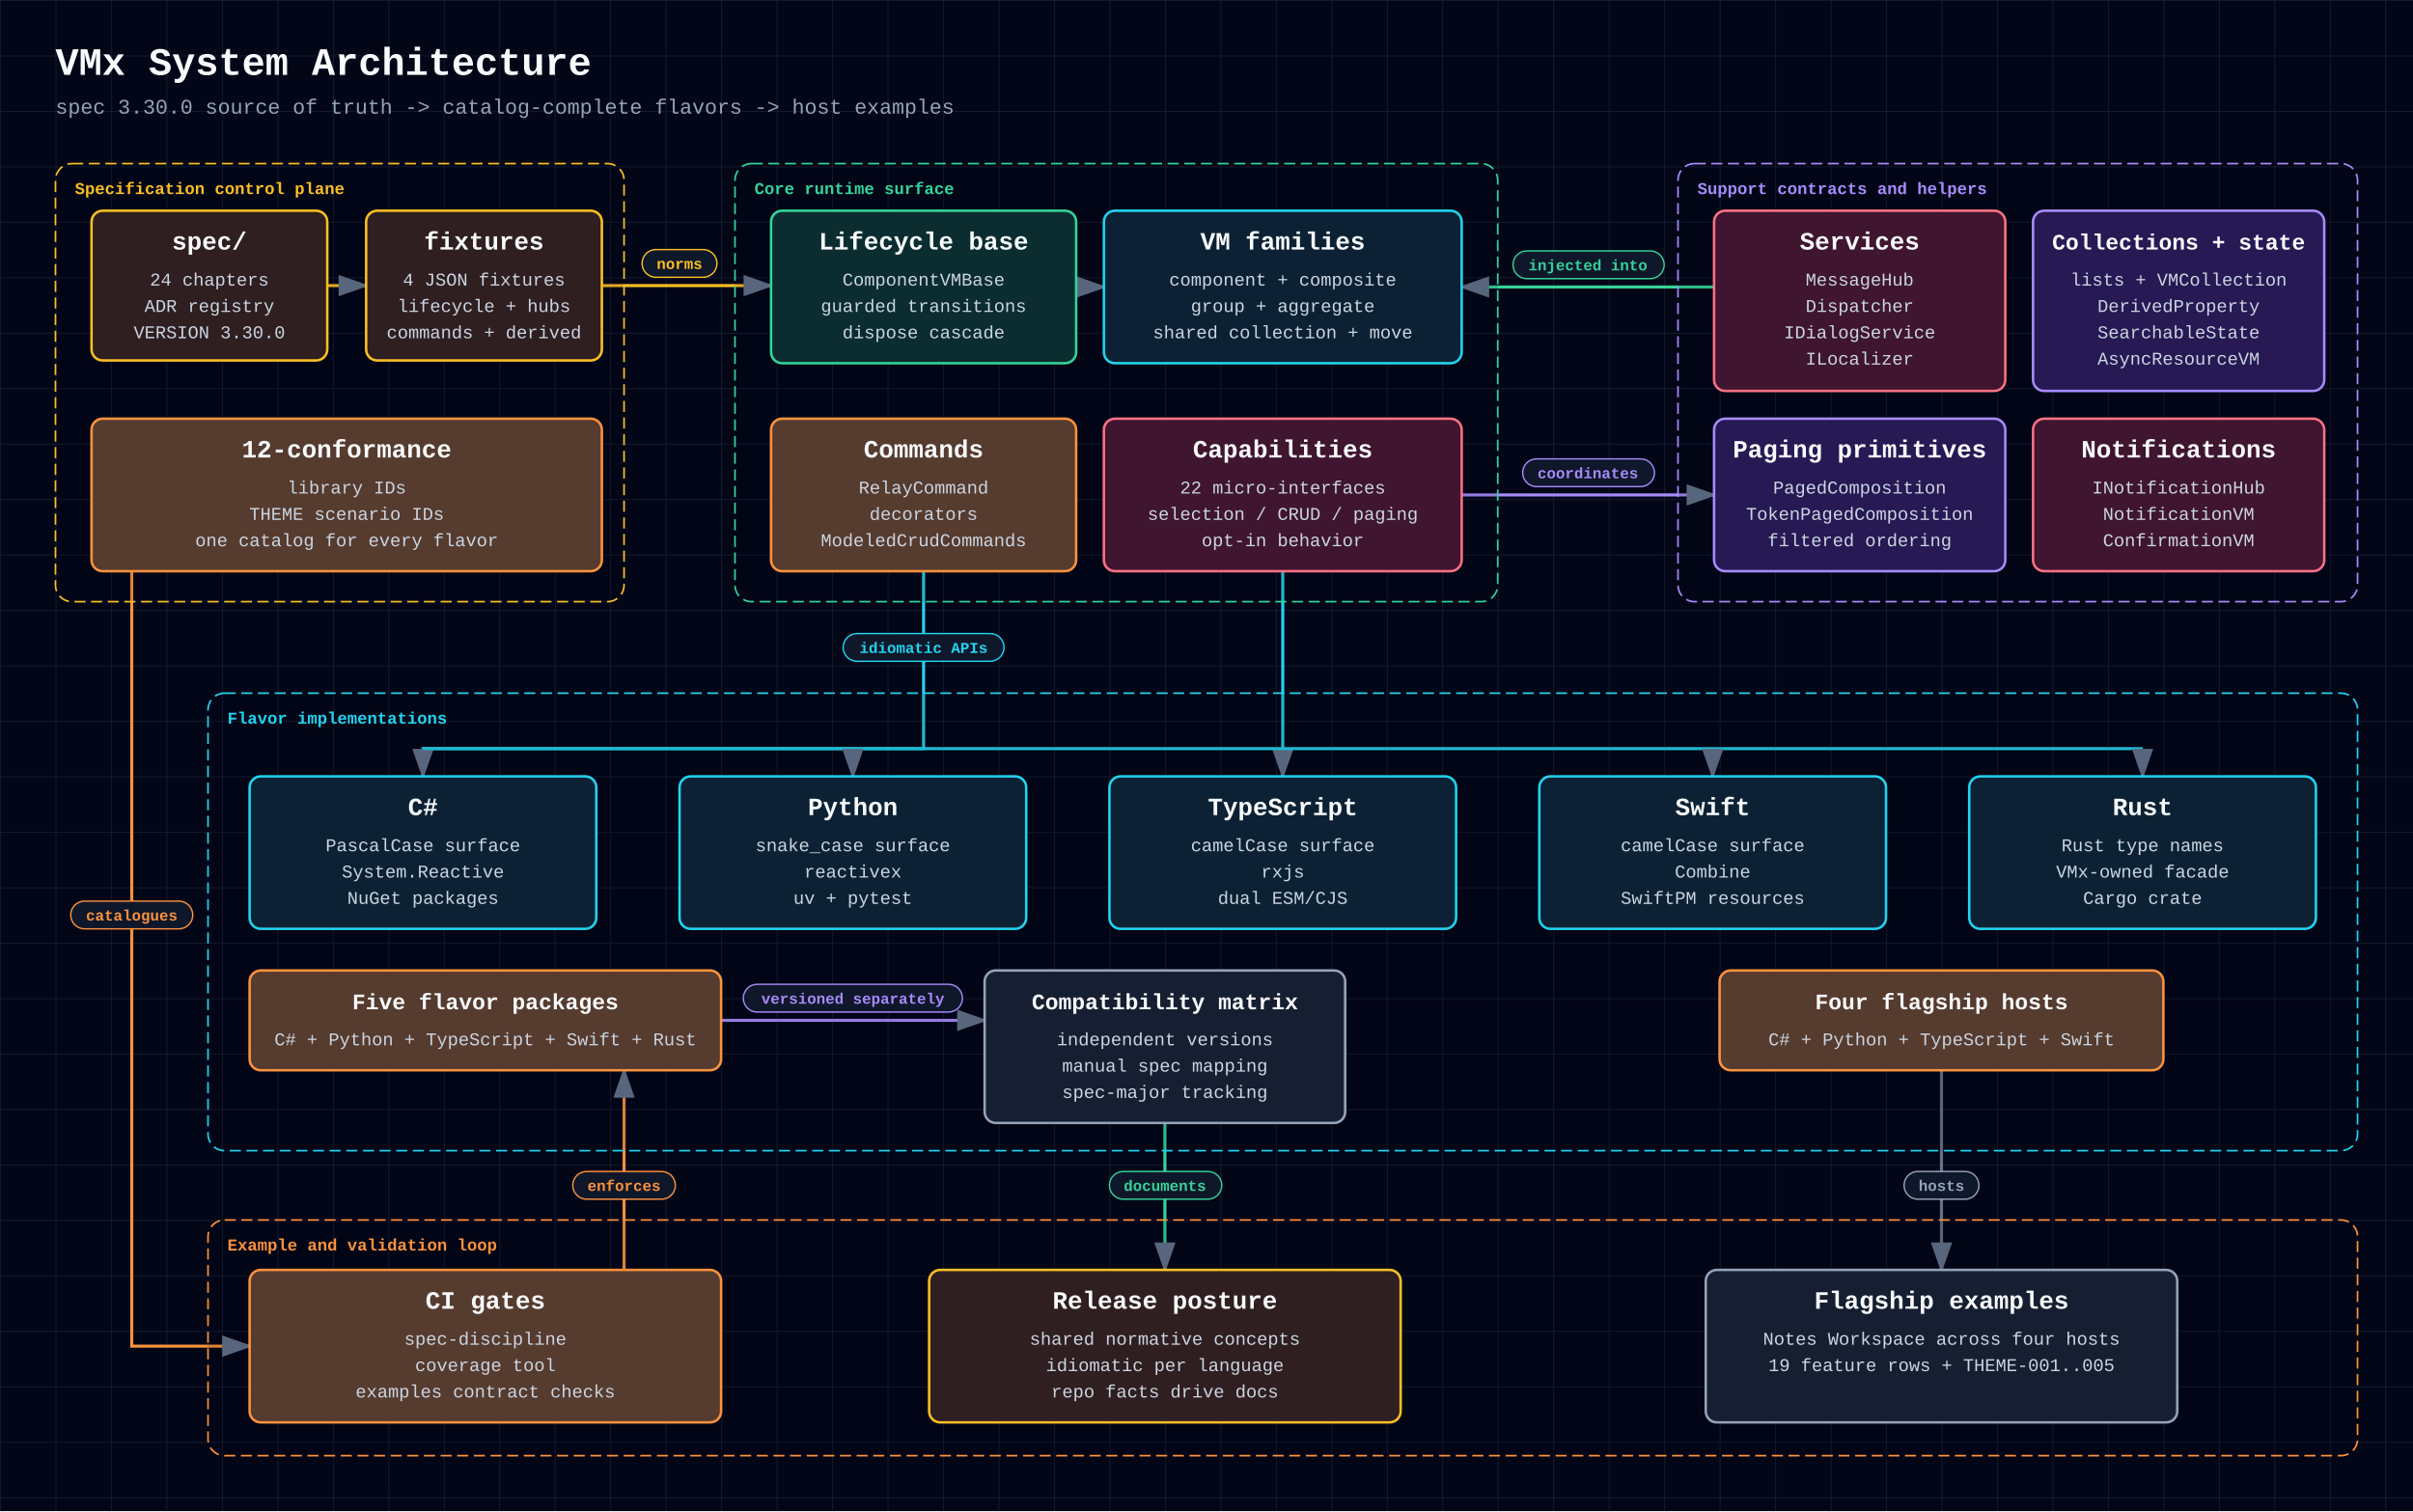
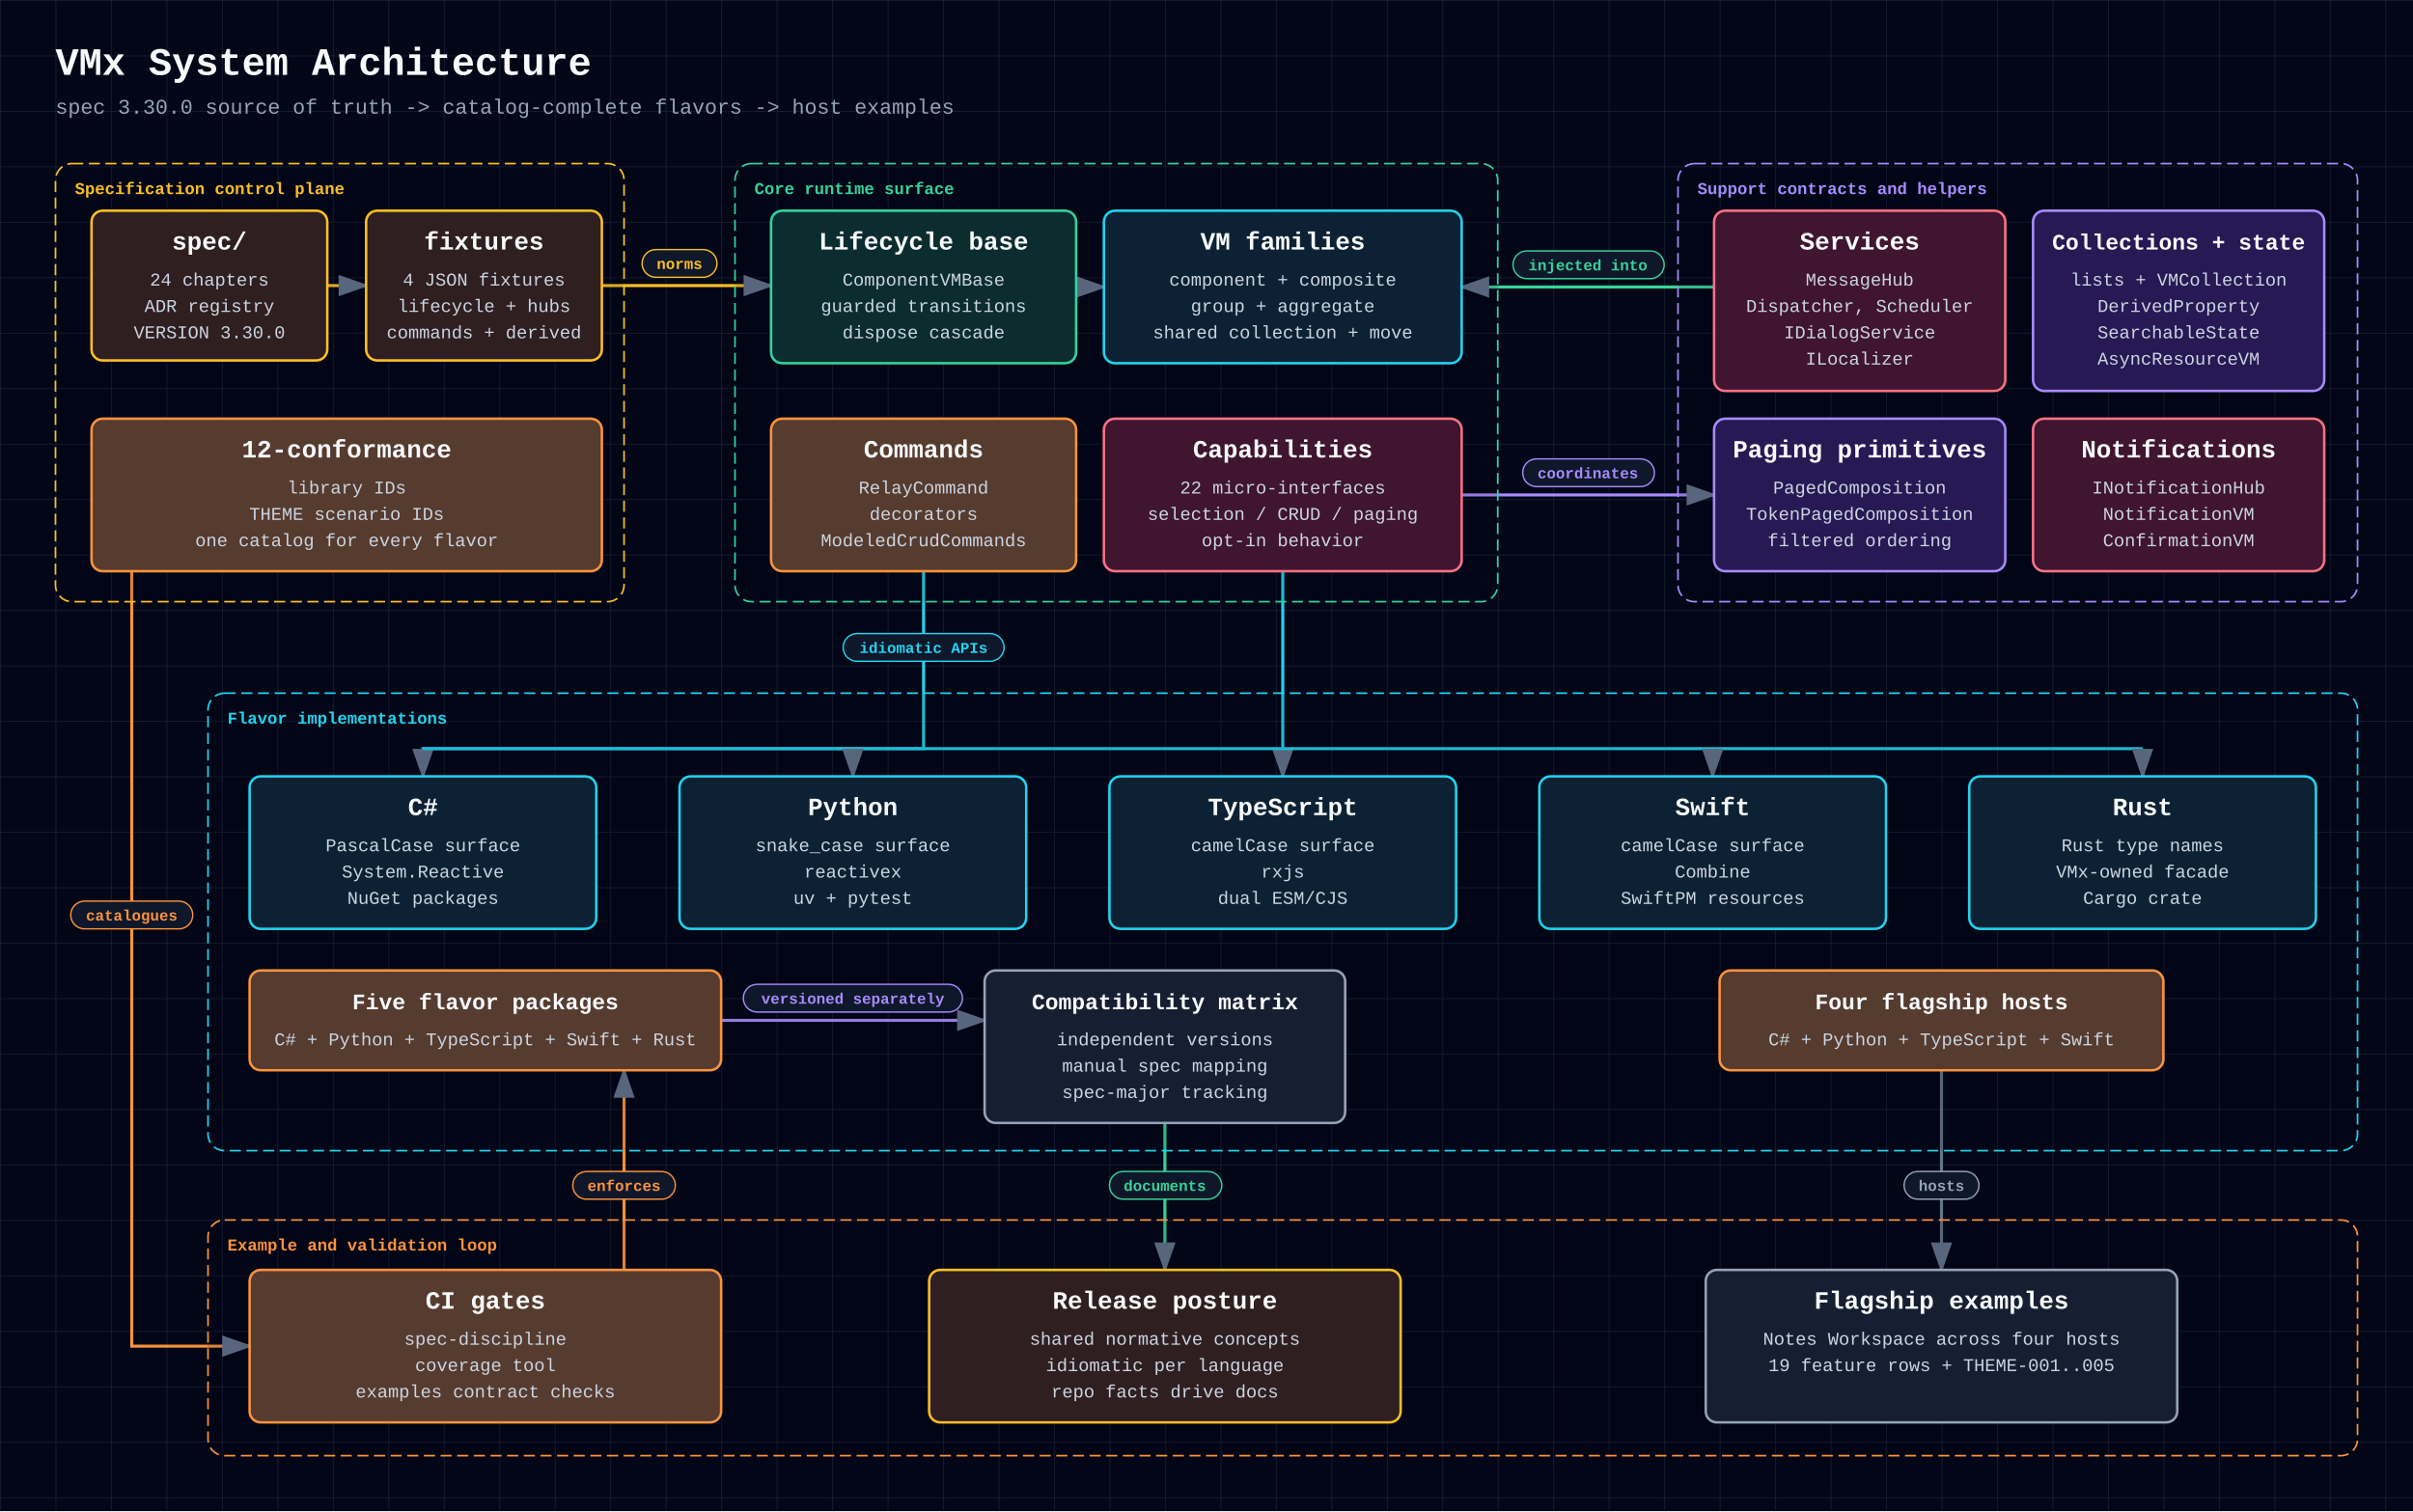
<svg xmlns="http://www.w3.org/2000/svg" width="1740" height="1090" viewBox="0 0 1740 1090" role="img" aria-labelledby="diagram-title diagram-description" style="font-family: 'JetBrains Mono', ui-monospace, SFMono-Regular, Menlo, Monaco, Consolas, 'Liberation Mono', 'Courier New', monospace;">
  <defs>
    <style>
      text { font-family: 'JetBrains Mono', ui-monospace, SFMono-Regular, Menlo, Monaco, Consolas, 'Liberation Mono', 'Courier New', monospace; }
    </style>
    <pattern id="grid" width="40" height="40" patternUnits="userSpaceOnUse">
      <path d="M 40 0 L 0 0 0 40" fill="none" stroke="#1e293b" stroke-width="0.8" />
    </pattern>
    <marker id="arrowhead" markerWidth="10" markerHeight="7" refX="9" refY="3.5" orient="auto">
      <polygon points="0 0, 10 3.5, 0 7" fill="#64748b" />
    </marker>
  </defs>
  <rect width="100%" height="100%" fill="#020617" />
  <rect width="100%" height="100%" fill="url(#grid)" />
  <text x="40" y="54" fill="#f8fafc" font-size="28" font-weight="700" text-anchor="start">VMx System Architecture</text>
  <text x="40" y="82" fill="#94a3b8" font-size="15" font-weight="400" text-anchor="start">spec 3.30.0 source of truth -&gt; catalog-complete flavors -&gt; host examples</text>
  <polyline points="236,206 264,206" fill="none" stroke="#fbbf24" stroke-width="2.2" marker-end="url(#arrowhead)" />
  <polyline points="434,206 556,206" fill="none" stroke="#fbbf24" stroke-width="2.2" marker-end="url(#arrowhead)" />
  <polyline points="776,207 796,207" fill="none" stroke="#22d3ee" stroke-width="2.2" marker-end="url(#arrowhead)" />
  <polyline points="1236,207 1054,207" fill="none" stroke="#34d399" stroke-width="2.2" marker-end="url(#arrowhead)" />
  <polyline points="1054,357 1236,357" fill="none" stroke="#a78bfa" stroke-width="2.2" marker-end="url(#arrowhead)" />
  <polyline points="666,412 666,540 305,540 305,560" fill="none" stroke="#22d3ee" stroke-width="2.2" marker-end="url(#arrowhead)" />
  <polyline points="925,412 925,560" fill="none" stroke="#22d3ee" stroke-width="2.2" marker-end="url(#arrowhead)" />
  <polyline points="305,540 1545,540" fill="none" stroke="#22d3ee" stroke-width="2.2" />
  <polyline points="615,540 615,560" fill="none" stroke="#22d3ee" stroke-width="2.2" marker-end="url(#arrowhead)" />
  <polyline points="1235,540 1235,560" fill="none" stroke="#22d3ee" stroke-width="2.2" marker-end="url(#arrowhead)" />
  <polyline points="1545,540 1545,560" fill="none" stroke="#22d3ee" stroke-width="2.2" marker-end="url(#arrowhead)" />
  <polyline points="95,412 95,971 180,971" fill="none" stroke="#fb923c" stroke-width="2.2" marker-end="url(#arrowhead)" />
  <polyline points="520,736 710,736" fill="none" stroke="#a78bfa" stroke-width="2.2" marker-end="url(#arrowhead)" />
  <polyline points="450,916 450,772" fill="none" stroke="#fb923c" stroke-width="2.2" marker-end="url(#arrowhead)" />
  <polyline points="840,810 840,916" fill="none" stroke="#34d399" stroke-width="2.2" marker-end="url(#arrowhead)" />
  <polyline points="1400,772 1400,916" fill="none" stroke="#64748b" stroke-width="2.2" marker-end="url(#arrowhead)" />
  <rect x="40" y="118" width="410" height="316" rx="12" fill="rgba(2, 6, 23, 0.12)" stroke="#fbbf24" stroke-width="1.2" stroke-dasharray="8 4" />
  <text x="54" y="140" fill="#fbbf24" font-size="12" font-weight="700" text-anchor="start">Specification control plane</text>
  <rect x="530" y="118" width="550" height="316" rx="12" fill="rgba(2, 6, 23, 0.12)" stroke="#34d399" stroke-width="1.2" stroke-dasharray="8 4" />
  <text x="544" y="140" fill="#34d399" font-size="12" font-weight="700" text-anchor="start">Core runtime surface</text>
  <rect x="1210" y="118" width="490" height="316" rx="12" fill="rgba(2, 6, 23, 0.12)" stroke="#a78bfa" stroke-width="1.2" stroke-dasharray="8 4" />
  <text x="1224" y="140" fill="#a78bfa" font-size="12" font-weight="700" text-anchor="start">Support contracts and helpers</text>
  <rect x="150" y="500" width="1550" height="330" rx="12" fill="rgba(2, 6, 23, 0.12)" stroke="#22d3ee" stroke-width="1.2" stroke-dasharray="8 4" />
  <text x="164" y="522" fill="#22d3ee" font-size="12" font-weight="700" text-anchor="start">Flavor implementations</text>
  <rect x="150" y="880" width="1550" height="170" rx="12" fill="rgba(2, 6, 23, 0.12)" stroke="#fb923c" stroke-width="1.2" stroke-dasharray="8 4" />
  <text x="164" y="902" fill="#fb923c" font-size="12" font-weight="700" text-anchor="start">Example and validation loop</text>
  <rect x="66" y="152" width="170" height="108" rx="8" fill="#0f172a" />
  <rect x="66" y="152" width="170" height="108" rx="8" fill="rgba(120, 53, 15, 0.3)" stroke="#fbbf24" stroke-width="1.8" />
  <text x="151" y="180" fill="#f8fafc" font-size="18" font-weight="700" text-anchor="middle">spec/</text>
  <text x="151" y="206" fill="#cbd5e1" font-size="13" font-weight="400" text-anchor="middle">24 chapters</text>
  <text x="151" y="225" fill="#cbd5e1" font-size="13" font-weight="400" text-anchor="middle">ADR registry</text>
  <text x="151" y="244" fill="#cbd5e1" font-size="13" font-weight="400" text-anchor="middle">VERSION 3.30.0</text>
  <rect x="264" y="152" width="170" height="108" rx="8" fill="#0f172a" />
  <rect x="264" y="152" width="170" height="108" rx="8" fill="rgba(120, 53, 15, 0.3)" stroke="#fbbf24" stroke-width="1.8" />
  <text x="349" y="180" fill="#f8fafc" font-size="18" font-weight="700" text-anchor="middle">fixtures</text>
  <text x="349" y="206" fill="#cbd5e1" font-size="13" font-weight="400" text-anchor="middle">4 JSON fixtures</text>
  <text x="349" y="225" fill="#cbd5e1" font-size="13" font-weight="400" text-anchor="middle">lifecycle + hubs</text>
  <text x="349" y="244" fill="#cbd5e1" font-size="13" font-weight="400" text-anchor="middle">commands + derived</text>
  <rect x="66" y="302" width="368" height="110" rx="8" fill="#0f172a" />
  <rect x="66" y="302" width="368" height="110" rx="8" fill="rgba(251, 146, 60, 0.3)" stroke="#fb923c" stroke-width="1.8" />
  <text x="250" y="330" fill="#f8fafc" font-size="18" font-weight="700" text-anchor="middle">12-conformance</text>
  <text x="250" y="356" fill="#cbd5e1" font-size="13" font-weight="400" text-anchor="middle">library IDs</text>
  <text x="250" y="375" fill="#cbd5e1" font-size="13" font-weight="400" text-anchor="middle">THEME scenario IDs</text>
  <text x="250" y="394" fill="#cbd5e1" font-size="13" font-weight="400" text-anchor="middle">one catalog for every flavor</text>
  <rect x="556" y="152" width="220" height="110" rx="8" fill="#0f172a" />
  <rect x="556" y="152" width="220" height="110" rx="8" fill="rgba(6, 78, 59, 0.4)" stroke="#34d399" stroke-width="1.8" />
  <text x="666" y="180" fill="#f8fafc" font-size="18" font-weight="700" text-anchor="middle">Lifecycle base</text>
  <text x="666" y="206" fill="#cbd5e1" font-size="13" font-weight="400" text-anchor="middle">ComponentVMBase</text>
  <text x="666" y="225" fill="#cbd5e1" font-size="13" font-weight="400" text-anchor="middle">guarded transitions</text>
  <text x="666" y="244" fill="#cbd5e1" font-size="13" font-weight="400" text-anchor="middle">dispose cascade</text>
  <rect x="796" y="152" width="258" height="110" rx="8" fill="#0f172a" />
  <rect x="796" y="152" width="258" height="110" rx="8" fill="rgba(8, 51, 68, 0.4)" stroke="#22d3ee" stroke-width="1.8" />
  <text x="925" y="180" fill="#f8fafc" font-size="18" font-weight="700" text-anchor="middle">VM families</text>
  <text x="925" y="206" fill="#cbd5e1" font-size="13" font-weight="400" text-anchor="middle">component + composite</text>
  <text x="925" y="225" fill="#cbd5e1" font-size="13" font-weight="400" text-anchor="middle">group + aggregate</text>
  <text x="925" y="244" fill="#cbd5e1" font-size="13" font-weight="400" text-anchor="middle">shared collection + move</text>
  <rect x="556" y="302" width="220" height="110" rx="8" fill="#0f172a" />
  <rect x="556" y="302" width="220" height="110" rx="8" fill="rgba(251, 146, 60, 0.3)" stroke="#fb923c" stroke-width="1.8" />
  <text x="666" y="330" fill="#f8fafc" font-size="18" font-weight="700" text-anchor="middle">Commands</text>
  <text x="666" y="356" fill="#cbd5e1" font-size="13" font-weight="400" text-anchor="middle">RelayCommand</text>
  <text x="666" y="375" fill="#cbd5e1" font-size="13" font-weight="400" text-anchor="middle">decorators</text>
  <text x="666" y="394" fill="#cbd5e1" font-size="13" font-weight="400" text-anchor="middle">ModeledCrudCommands</text>
  <rect x="796" y="302" width="258" height="110" rx="8" fill="#0f172a" />
  <rect x="796" y="302" width="258" height="110" rx="8" fill="rgba(136, 19, 55, 0.4)" stroke="#fb7185" stroke-width="1.8" />
  <text x="925" y="330" fill="#f8fafc" font-size="18" font-weight="700" text-anchor="middle">Capabilities</text>
  <text x="925" y="356" fill="#cbd5e1" font-size="13" font-weight="400" text-anchor="middle">22 micro-interfaces</text>
  <text x="925" y="375" fill="#cbd5e1" font-size="13" font-weight="400" text-anchor="middle">selection / CRUD / paging</text>
  <text x="925" y="394" fill="#cbd5e1" font-size="13" font-weight="400" text-anchor="middle">opt-in behavior</text>
  <rect x="1236" y="152" width="210" height="130" rx="8" fill="#0f172a" />
  <rect x="1236" y="152" width="210" height="130" rx="8" fill="rgba(136, 19, 55, 0.4)" stroke="#fb7185" stroke-width="1.8" />
  <text x="1341" y="180" fill="#f8fafc" font-size="18" font-weight="700" text-anchor="middle">Services</text>
  <text x="1341" y="206" fill="#cbd5e1" font-size="13" font-weight="400" text-anchor="middle">MessageHub</text>
-   <text x="1341" y="225" fill="#cbd5e1" font-size="13" font-weight="400" text-anchor="middle">Dispatcher</text>
+   <text x="1341" y="225" fill="#cbd5e1" font-size="13" font-weight="400" text-anchor="middle">Dispatcher, Scheduler</text>
  <text x="1341" y="244" fill="#cbd5e1" font-size="13" font-weight="400" text-anchor="middle">IDialogService</text>
  <text x="1341" y="263" fill="#cbd5e1" font-size="13" font-weight="400" text-anchor="middle">ILocalizer</text>
  <rect x="1466" y="152" width="210" height="130" rx="8" fill="#0f172a" />
  <rect x="1466" y="152" width="210" height="130" rx="8" fill="rgba(76, 29, 149, 0.4)" stroke="#a78bfa" stroke-width="1.8" />
  <text x="1571" y="180" fill="#f8fafc" font-size="16" font-weight="700" text-anchor="middle">Collections + state</text>
  <text x="1571" y="206" fill="#cbd5e1" font-size="13" font-weight="400" text-anchor="middle">lists + VMCollection</text>
  <text x="1571" y="225" fill="#cbd5e1" font-size="13" font-weight="400" text-anchor="middle">DerivedProperty</text>
  <text x="1571" y="244" fill="#cbd5e1" font-size="13" font-weight="400" text-anchor="middle">SearchableState</text>
  <text x="1571" y="263" fill="#cbd5e1" font-size="13" font-weight="400" text-anchor="middle">AsyncResourceVM</text>
  <rect x="1236" y="302" width="210" height="110" rx="8" fill="#0f172a" />
  <rect x="1236" y="302" width="210" height="110" rx="8" fill="rgba(76, 29, 149, 0.4)" stroke="#a78bfa" stroke-width="1.8" />
  <text x="1341" y="330" fill="#f8fafc" font-size="17.93" font-weight="700" text-anchor="middle">Paging primitives</text>
  <text x="1341" y="356" fill="#cbd5e1" font-size="13" font-weight="400" text-anchor="middle">PagedComposition</text>
  <text x="1341" y="375" fill="#cbd5e1" font-size="13" font-weight="400" text-anchor="middle">TokenPagedComposition</text>
  <text x="1341" y="394" fill="#cbd5e1" font-size="13" font-weight="400" text-anchor="middle">filtered ordering</text>
  <rect x="1466" y="302" width="210" height="110" rx="8" fill="#0f172a" />
  <rect x="1466" y="302" width="210" height="110" rx="8" fill="rgba(136, 19, 55, 0.4)" stroke="#fb7185" stroke-width="1.8" />
  <text x="1571" y="330" fill="#f8fafc" font-size="18" font-weight="700" text-anchor="middle">Notifications</text>
  <text x="1571" y="356" fill="#cbd5e1" font-size="13" font-weight="400" text-anchor="middle">INotificationHub</text>
  <text x="1571" y="375" fill="#cbd5e1" font-size="13" font-weight="400" text-anchor="middle">NotificationVM</text>
  <text x="1571" y="394" fill="#cbd5e1" font-size="13" font-weight="400" text-anchor="middle">ConfirmationVM</text>
  <rect x="180" y="560" width="250" height="110" rx="8" fill="#0f172a" />
  <rect x="180" y="560" width="250" height="110" rx="8" fill="rgba(8, 51, 68, 0.4)" stroke="#22d3ee" stroke-width="1.8" />
  <text x="305" y="588" fill="#f8fafc" font-size="18" font-weight="700" text-anchor="middle">C#</text>
  <text x="305" y="614" fill="#cbd5e1" font-size="13" font-weight="400" text-anchor="middle">PascalCase surface</text>
  <text x="305" y="633" fill="#cbd5e1" font-size="13" font-weight="400" text-anchor="middle">System.Reactive</text>
  <text x="305" y="652" fill="#cbd5e1" font-size="13" font-weight="400" text-anchor="middle">NuGet packages</text>
  <rect x="490" y="560" width="250" height="110" rx="8" fill="#0f172a" />
  <rect x="490" y="560" width="250" height="110" rx="8" fill="rgba(8, 51, 68, 0.4)" stroke="#22d3ee" stroke-width="1.8" />
  <text x="615" y="588" fill="#f8fafc" font-size="18" font-weight="700" text-anchor="middle">Python</text>
  <text x="615" y="614" fill="#cbd5e1" font-size="13" font-weight="400" text-anchor="middle">snake_case surface</text>
  <text x="615" y="633" fill="#cbd5e1" font-size="13" font-weight="400" text-anchor="middle">reactivex</text>
  <text x="615" y="652" fill="#cbd5e1" font-size="13" font-weight="400" text-anchor="middle">uv + pytest</text>
  <rect x="800" y="560" width="250" height="110" rx="8" fill="#0f172a" />
  <rect x="800" y="560" width="250" height="110" rx="8" fill="rgba(8, 51, 68, 0.4)" stroke="#22d3ee" stroke-width="1.8" />
  <text x="925" y="588" fill="#f8fafc" font-size="18" font-weight="700" text-anchor="middle">TypeScript</text>
  <text x="925" y="614" fill="#cbd5e1" font-size="13" font-weight="400" text-anchor="middle">camelCase surface</text>
  <text x="925" y="633" fill="#cbd5e1" font-size="13" font-weight="400" text-anchor="middle">rxjs</text>
  <text x="925" y="652" fill="#cbd5e1" font-size="13" font-weight="400" text-anchor="middle">dual ESM/CJS</text>
  <rect x="1110" y="560" width="250" height="110" rx="8" fill="#0f172a" />
  <rect x="1110" y="560" width="250" height="110" rx="8" fill="rgba(8, 51, 68, 0.4)" stroke="#22d3ee" stroke-width="1.8" />
  <text x="1235" y="588" fill="#f8fafc" font-size="18" font-weight="700" text-anchor="middle">Swift</text>
  <text x="1235" y="614" fill="#cbd5e1" font-size="13" font-weight="400" text-anchor="middle">camelCase surface</text>
  <text x="1235" y="633" fill="#cbd5e1" font-size="13" font-weight="400" text-anchor="middle">Combine</text>
  <text x="1235" y="652" fill="#cbd5e1" font-size="13" font-weight="400" text-anchor="middle">SwiftPM resources</text>
  <rect x="1420" y="560" width="250" height="110" rx="8" fill="#0f172a" />
  <rect x="1420" y="560" width="250" height="110" rx="8" fill="rgba(8, 51, 68, 0.4)" stroke="#22d3ee" stroke-width="1.8" />
  <text x="1545" y="588" fill="#f8fafc" font-size="18" font-weight="700" text-anchor="middle">Rust</text>
  <text x="1545" y="614" fill="#cbd5e1" font-size="13" font-weight="400" text-anchor="middle">Rust type names</text>
  <text x="1545" y="633" fill="#cbd5e1" font-size="13" font-weight="400" text-anchor="middle">VMx-owned facade</text>
  <text x="1545" y="652" fill="#cbd5e1" font-size="13" font-weight="400" text-anchor="middle">Cargo crate</text>
  <rect x="180" y="700" width="340" height="72" rx="8" fill="#0f172a" />
  <rect x="180" y="700" width="340" height="72" rx="8" fill="rgba(251, 146, 60, 0.3)" stroke="#fb923c" stroke-width="1.8" />
  <text x="350" y="728" fill="#f8fafc" font-size="16" font-weight="700" text-anchor="middle">Five flavor packages</text>
  <text x="350" y="754" fill="#cbd5e1" font-size="13" font-weight="400" text-anchor="middle">C# + Python + TypeScript + Swift + Rust</text>
  <rect x="710" y="700" width="260" height="110" rx="8" fill="#0f172a" />
  <rect x="710" y="700" width="260" height="110" rx="8" fill="rgba(30, 41, 59, 0.5)" stroke="#94a3b8" stroke-width="1.8" />
  <text x="840" y="728" fill="#f8fafc" font-size="16" font-weight="700" text-anchor="middle">Compatibility matrix</text>
  <text x="840" y="754" fill="#cbd5e1" font-size="13" font-weight="400" text-anchor="middle">independent versions</text>
  <text x="840" y="773" fill="#cbd5e1" font-size="13" font-weight="400" text-anchor="middle">manual spec mapping</text>
  <text x="840" y="792" fill="#cbd5e1" font-size="13" font-weight="400" text-anchor="middle">spec-major tracking</text>
  <rect x="1240" y="700" width="320" height="72" rx="8" fill="#0f172a" />
  <rect x="1240" y="700" width="320" height="72" rx="8" fill="rgba(251, 146, 60, 0.3)" stroke="#fb923c" stroke-width="1.8" />
  <text x="1400" y="728" fill="#f8fafc" font-size="16" font-weight="700" text-anchor="middle">Four flagship hosts</text>
  <text x="1400" y="754" fill="#cbd5e1" font-size="13" font-weight="400" text-anchor="middle">C# + Python + TypeScript + Swift</text>
  <rect x="180" y="916" width="340" height="110" rx="8" fill="#0f172a" />
  <rect x="180" y="916" width="340" height="110" rx="8" fill="rgba(251, 146, 60, 0.3)" stroke="#fb923c" stroke-width="1.8" />
  <text x="350" y="944" fill="#f8fafc" font-size="18" font-weight="700" text-anchor="middle">CI gates</text>
  <text x="350" y="970" fill="#cbd5e1" font-size="13" font-weight="400" text-anchor="middle">spec-discipline</text>
  <text x="350" y="989" fill="#cbd5e1" font-size="13" font-weight="400" text-anchor="middle">coverage tool</text>
  <text x="350" y="1008" fill="#cbd5e1" font-size="13" font-weight="400" text-anchor="middle">examples contract checks</text>
  <rect x="670" y="916" width="340" height="110" rx="8" fill="#0f172a" />
  <rect x="670" y="916" width="340" height="110" rx="8" fill="rgba(120, 53, 15, 0.3)" stroke="#fbbf24" stroke-width="1.8" />
  <text x="840" y="944" fill="#f8fafc" font-size="18" font-weight="700" text-anchor="middle">Release posture</text>
  <text x="840" y="970" fill="#cbd5e1" font-size="13" font-weight="400" text-anchor="middle">shared normative concepts</text>
  <text x="840" y="989" fill="#cbd5e1" font-size="13" font-weight="400" text-anchor="middle">idiomatic per language</text>
  <text x="840" y="1008" fill="#cbd5e1" font-size="13" font-weight="400" text-anchor="middle">repo facts drive docs</text>
  <rect x="1230" y="916" width="340" height="110" rx="8" fill="#0f172a" />
  <rect x="1230" y="916" width="340" height="110" rx="8" fill="rgba(30, 41, 59, 0.5)" stroke="#94a3b8" stroke-width="1.8" />
  <text x="1400" y="944" fill="#f8fafc" font-size="18" font-weight="700" text-anchor="middle">Flagship examples</text>
  <text x="1400" y="970" fill="#cbd5e1" font-size="13" font-weight="400" text-anchor="middle">Notes Workspace across four hosts</text>
  <text x="1400" y="989" fill="#cbd5e1" font-size="13" font-weight="400" text-anchor="middle">19 feature rows + THEME-001..005</text>
  <rect x="463" y="180" width="54" height="20" rx="10" fill="#0f172a" stroke="#fbbf24" stroke-width="1" />
  <text x="490" y="194" fill="#fbbf24" font-size="11" font-weight="700" text-anchor="middle">norms</text>
  <rect x="1091" y="181" width="109" height="20" rx="10" fill="#0f172a" stroke="#34d399" stroke-width="1" />
  <text x="1145" y="195" fill="#34d399" font-size="11" font-weight="700" text-anchor="middle">injected into</text>
  <rect x="1098" y="331" width="95" height="20" rx="10" fill="#0f172a" stroke="#a78bfa" stroke-width="1" />
  <text x="1145" y="345" fill="#a78bfa" font-size="11" font-weight="700" text-anchor="middle">coordinates</text>
  <rect x="608" y="457" width="116" height="20" rx="10" fill="#0f172a" stroke="#22d3ee" stroke-width="1" />
  <text x="666" y="471" fill="#22d3ee" font-size="11" font-weight="700" text-anchor="middle">idiomatic APIs</text>
  <rect x="51" y="650" width="88" height="20" rx="10" fill="#0f172a" stroke="#fb923c" stroke-width="1" />
  <text x="95" y="664" fill="#fb923c" font-size="11" font-weight="700" text-anchor="middle">catalogues</text>
  <rect x="536" y="710" width="158" height="20" rx="10" fill="#0f172a" stroke="#a78bfa" stroke-width="1" />
  <text x="615" y="724" fill="#a78bfa" font-size="11" font-weight="700" text-anchor="middle">versioned separately</text>
  <rect x="413" y="845" width="74" height="20" rx="10" fill="#0f172a" stroke="#fb923c" stroke-width="1" />
  <text x="450" y="859" fill="#fb923c" font-size="11" font-weight="700" text-anchor="middle">enforces</text>
  <rect x="800" y="845" width="81" height="20" rx="10" fill="#0f172a" stroke="#34d399" stroke-width="1" />
  <text x="840" y="859" fill="#34d399" font-size="11" font-weight="700" text-anchor="middle">documents</text>
  <rect x="1373" y="845" width="54" height="20" rx="10" fill="#0f172a" stroke="#94a3b8" stroke-width="1" />
  <text x="1400" y="859" fill="#94a3b8" font-size="11" font-weight="700" text-anchor="middle">hosts</text>
</svg>
